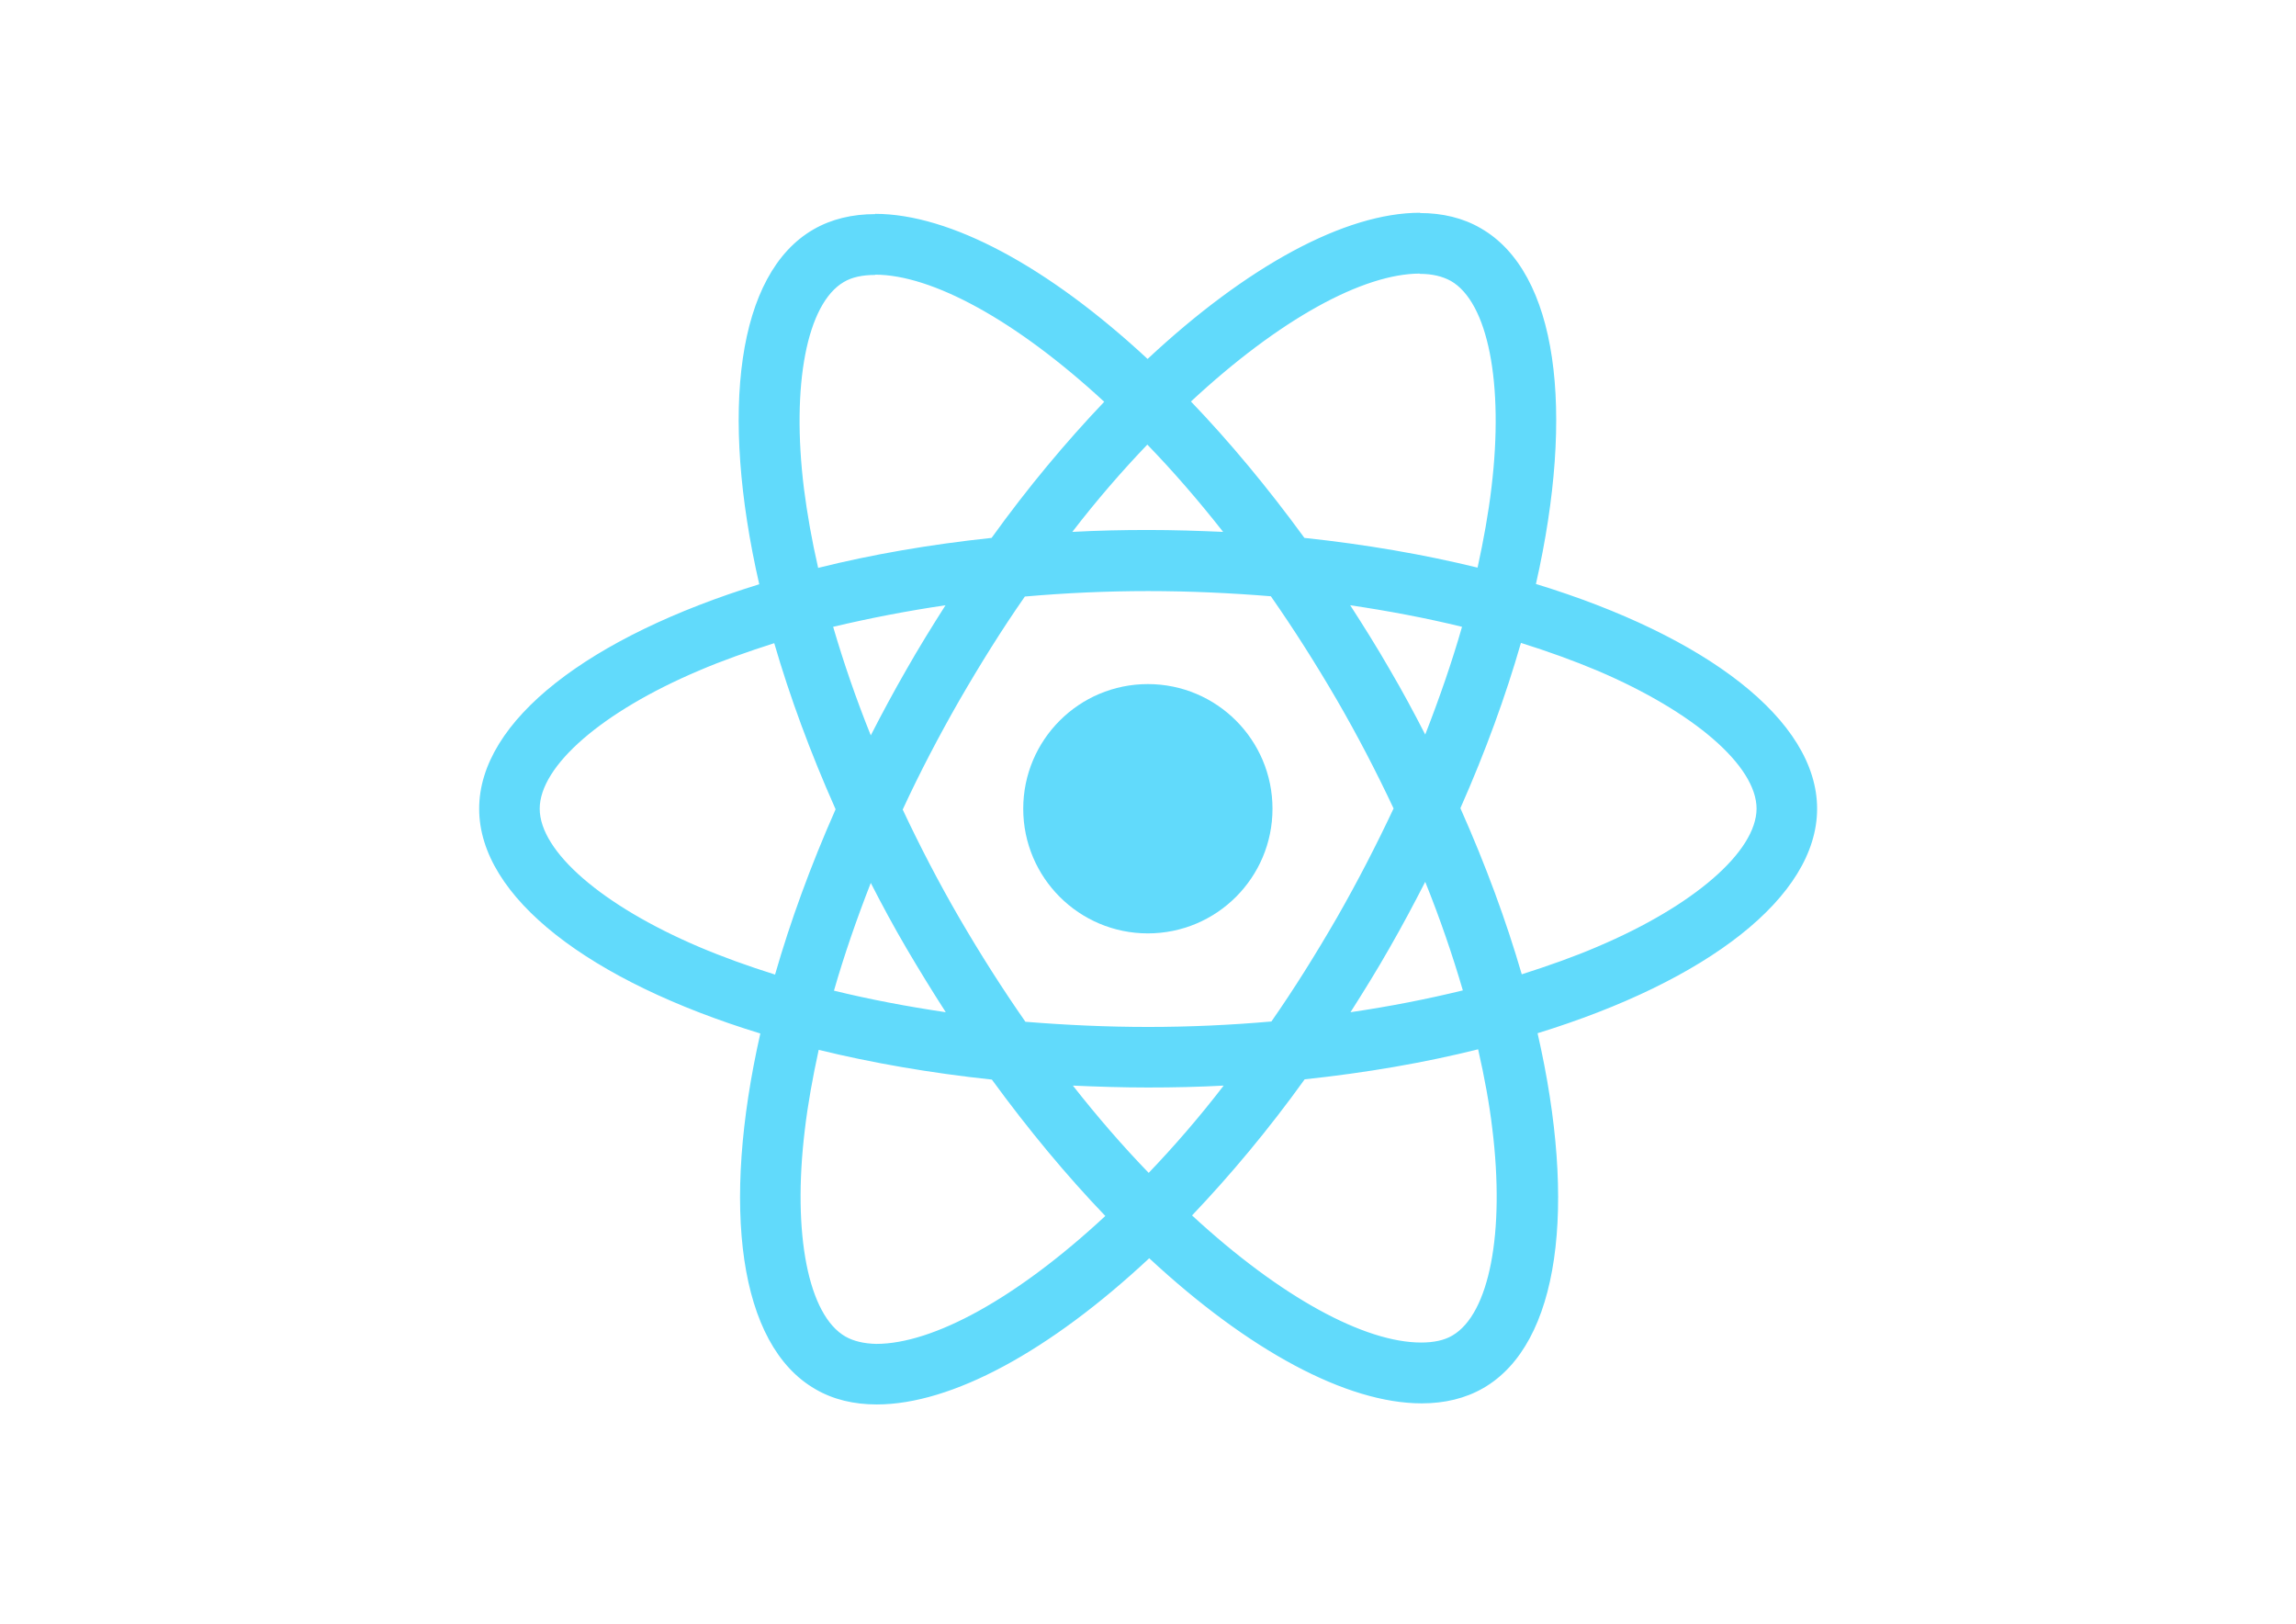
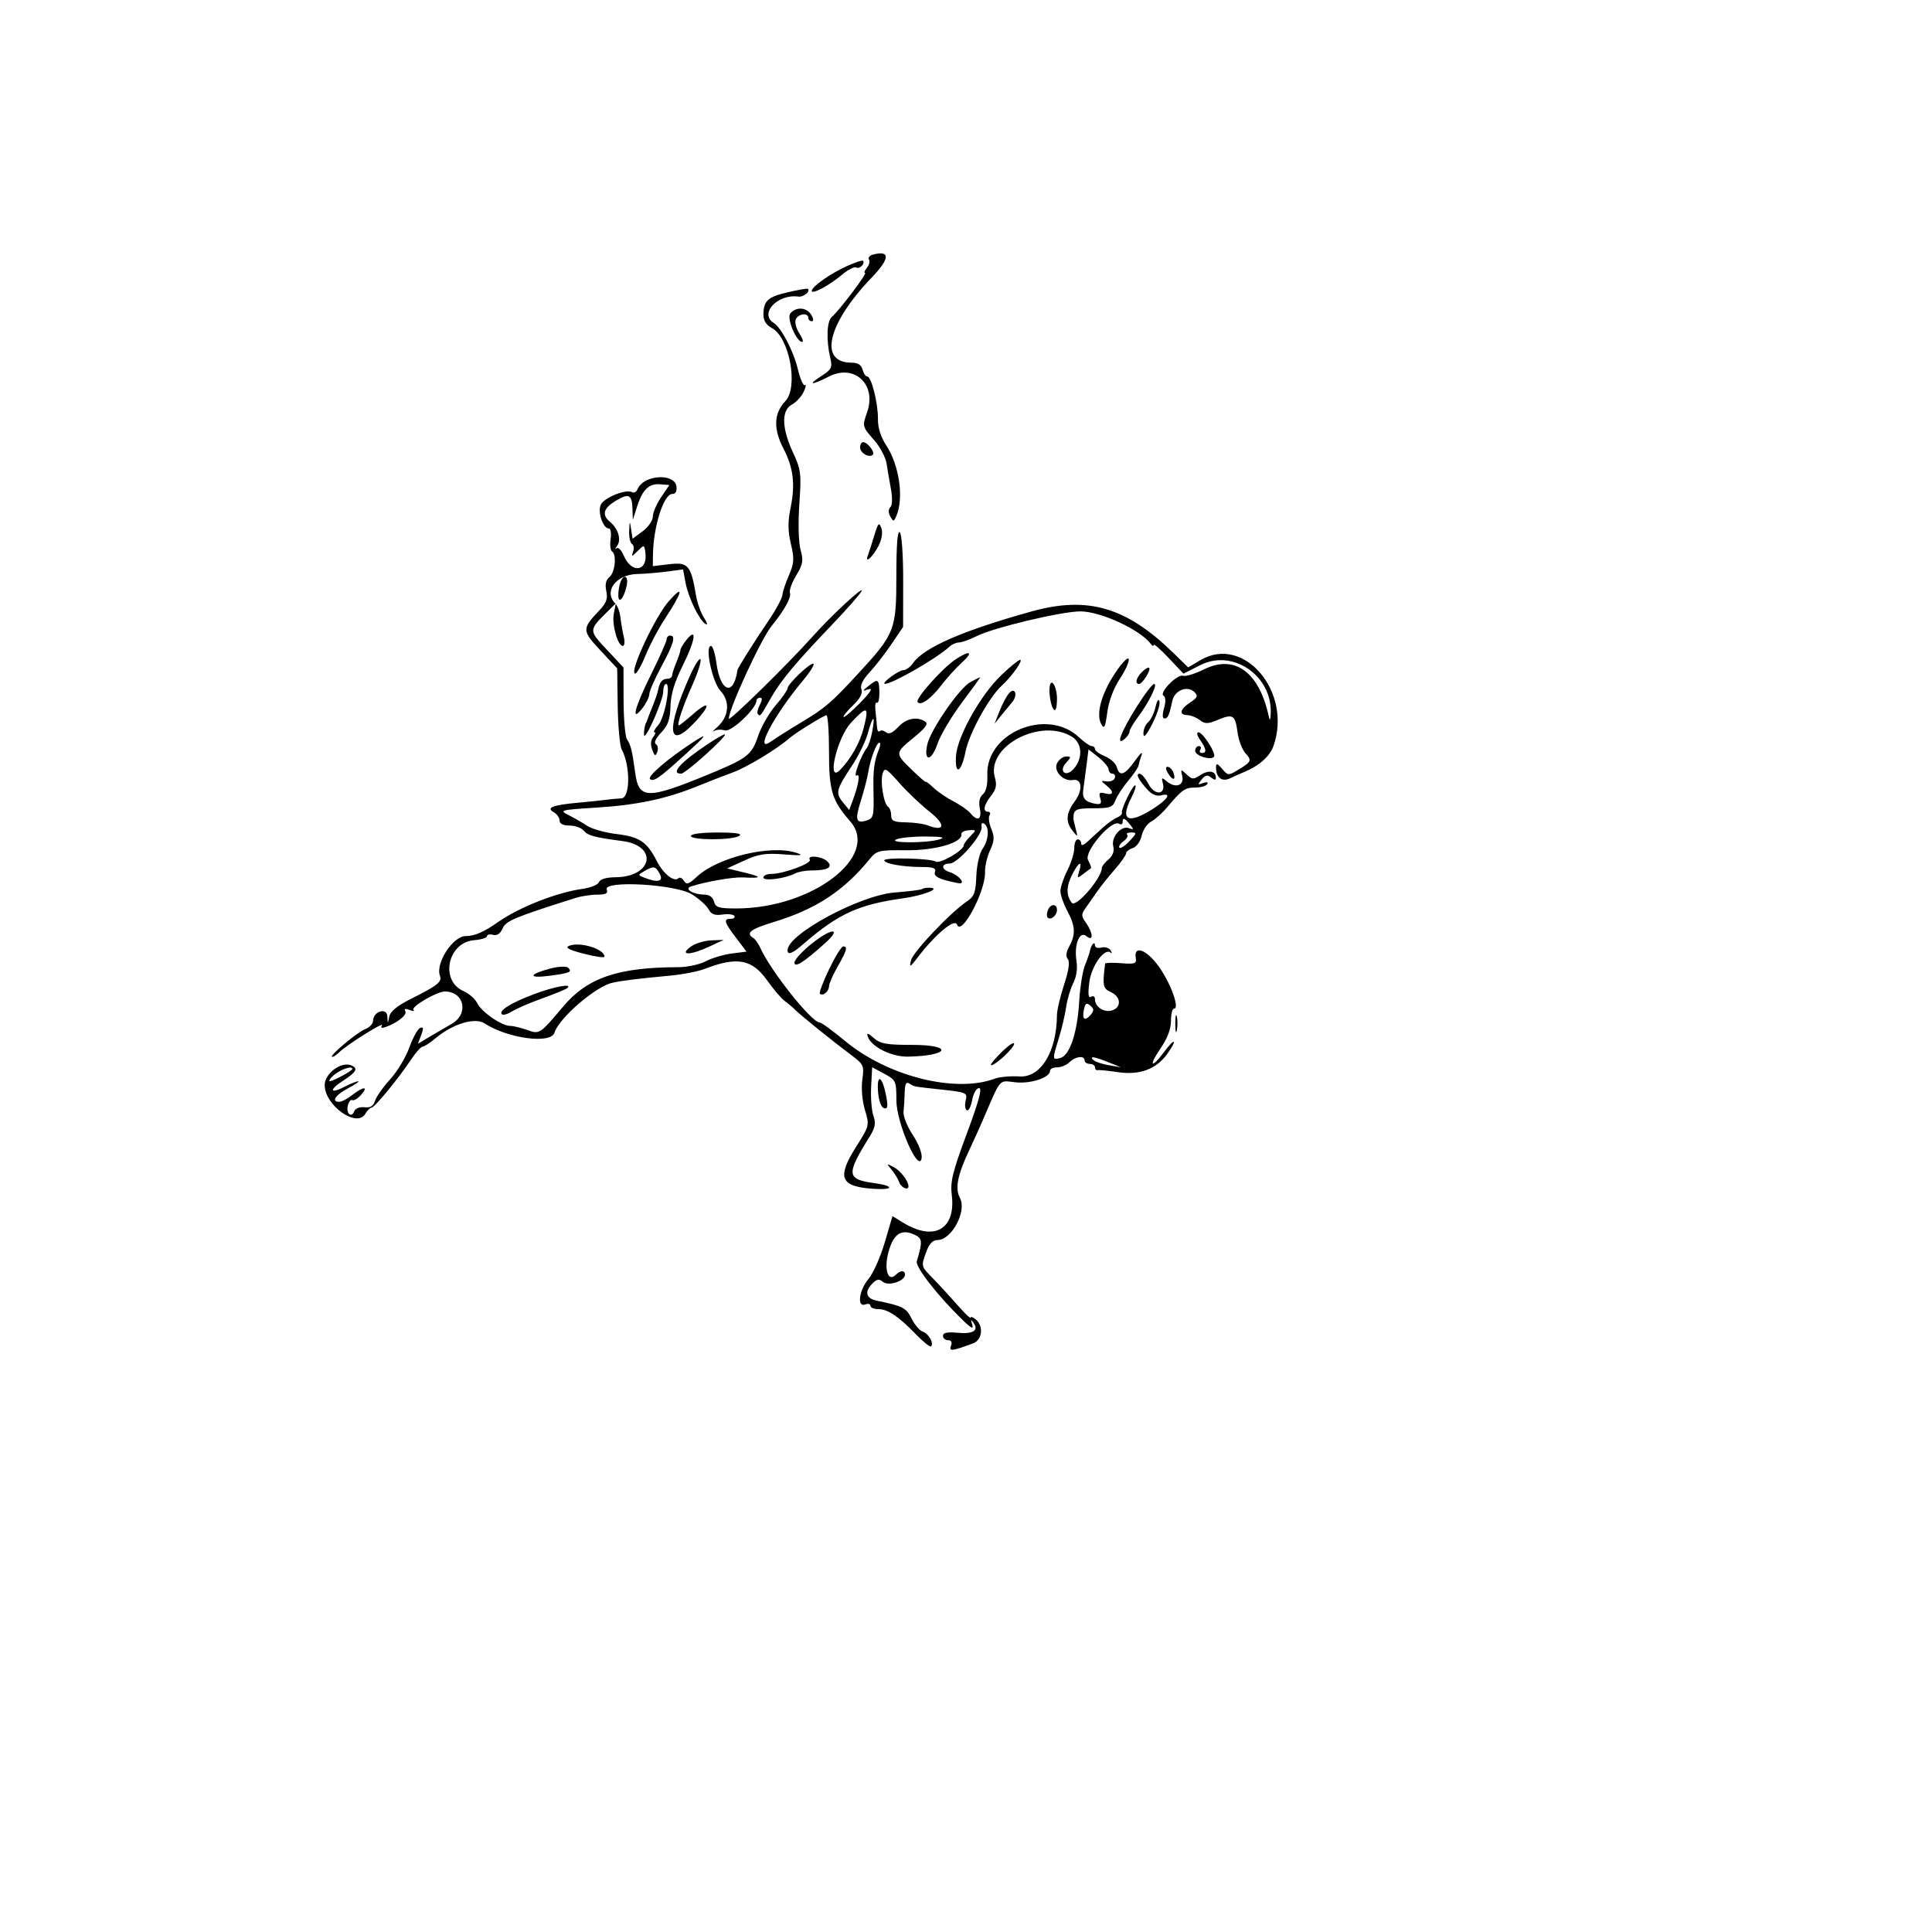
- <svg xmlns="http://www.w3.org/2000/svg" viewBox="0 0 841.9 595.3">
-   <g fill="#61DAFB">
-     <path d="M666.3 296.5c0-32.5-40.7-63.3-103.1-82.4 14.4-63.6 8-114.2-20.2-130.4-6.5-3.8-14.1-5.6-22.4-5.6v22.3c4.6 0 8.3.9 11.4 2.6 13.6 7.8 19.5 37.5 14.9 75.7-1.1 9.4-2.9 19.3-5.1 29.4-19.6-4.8-41-8.5-63.5-10.9-13.5-18.5-27.5-35.3-41.6-50 32.6-30.3 63.2-46.9 84-46.9V78c-27.5 0-63.5 19.6-99.9 53.6-36.4-33.8-72.4-53.2-99.9-53.2v22.3c20.7 0 51.4 16.5 84 46.6-14 14.7-28 31.4-41.3 49.9-22.6 2.4-44 6.1-63.6 11-2.3-10-4-19.7-5.2-29-4.7-38.2 1.1-67.9 14.6-75.8 3-1.8 6.9-2.6 11.5-2.6V78.5c-8.4 0-16 1.8-22.6 5.6-28.1 16.2-34.4 66.7-19.9 130.1-62.2 19.2-102.7 49.9-102.7 82.3 0 32.5 40.7 63.3 103.1 82.4-14.4 63.6-8 114.2 20.2 130.4 6.5 3.8 14.1 5.6 22.5 5.6 27.5 0 63.5-19.6 99.9-53.6 36.4 33.8 72.4 53.2 99.9 53.2 8.4 0 16-1.8 22.6-5.6 28.1-16.2 34.4-66.7 19.9-130.1 62-19.1 102.5-49.9 102.5-82.3zm-130.2-66.7c-3.7 12.9-8.3 26.2-13.5 39.5-4.1-8-8.4-16-13.1-24-4.6-8-9.5-15.8-14.4-23.4 14.2 2.1 27.9 4.7 41 7.9zm-45.8 106.5c-7.8 13.5-15.8 26.3-24.1 38.2-14.9 1.3-30 2-45.2 2-15.1 0-30.2-.7-45-1.9-8.3-11.9-16.4-24.6-24.2-38-7.6-13.1-14.5-26.4-20.8-39.8 6.2-13.4 13.2-26.8 20.7-39.9 7.8-13.5 15.8-26.3 24.1-38.2 14.9-1.3 30-2 45.2-2 15.1 0 30.2.7 45 1.9 8.3 11.9 16.4 24.6 24.2 38 7.6 13.1 14.5 26.4 20.8 39.8-6.3 13.4-13.2 26.8-20.7 39.9zm32.3-13c5.4 13.4 10 26.8 13.8 39.8-13.1 3.2-26.9 5.9-41.2 8 4.9-7.7 9.8-15.6 14.4-23.7 4.6-8 8.9-16.1 13-24.1zM421.2 430c-9.3-9.6-18.6-20.3-27.8-32 9 .4 18.2.7 27.5.7 9.4 0 18.7-.2 27.8-.7-9 11.7-18.3 22.4-27.5 32zm-74.4-58.9c-14.2-2.1-27.9-4.7-41-7.9 3.7-12.9 8.3-26.2 13.5-39.5 4.1 8 8.4 16 13.1 24 4.7 8 9.5 15.8 14.4 23.4zM420.7 163c9.3 9.6 18.6 20.3 27.8 32-9-.4-18.2-.7-27.5-.7-9.4 0-18.7.2-27.8.7 9-11.7 18.3-22.4 27.5-32zm-74 58.9c-4.9 7.7-9.8 15.6-14.4 23.7-4.6 8-8.9 16-13 24-5.4-13.4-10-26.8-13.8-39.8 13.1-3.1 26.9-5.8 41.2-7.9zm-90.5 125.2c-35.4-15.1-58.3-34.9-58.3-50.6 0-15.7 22.9-35.6 58.3-50.6 8.6-3.7 18-7 27.7-10.1 5.7 19.6 13.2 40 22.5 60.9-9.2 20.8-16.6 41.1-22.2 60.6-9.9-3.1-19.3-6.5-28-10.2zM310 490c-13.6-7.8-19.5-37.5-14.9-75.7 1.1-9.4 2.9-19.3 5.1-29.4 19.6 4.8 41 8.5 63.5 10.9 13.5 18.5 27.5 35.3 41.6 50-32.6 30.3-63.2 46.9-84 46.9-4.5-.1-8.3-1-11.3-2.7zm237.2-76.2c4.7 38.2-1.1 67.9-14.6 75.8-3 1.8-6.9 2.6-11.5 2.6-20.7 0-51.4-16.5-84-46.6 14-14.7 28-31.4 41.3-49.9 22.6-2.4 44-6.1 63.6-11 2.3 10.1 4.1 19.8 5.2 29.1zm38.5-66.7c-8.6 3.7-18 7-27.7 10.1-5.7-19.6-13.2-40-22.5-60.9 9.2-20.8 16.6-41.1 22.2-60.6 9.9 3.1 19.3 6.5 28.1 10.2 35.4 15.1 58.3 34.9 58.3 50.6-.1 15.7-23 35.6-58.4 50.6zM320.8 78.4z" />
-     <circle cx="420.9" cy="296.5" r="45.7" />
-     <path d="M520.5 78.1z" />
+ <svg xmlns="http://www.w3.org/2000/svg" id="svg" version="1.1" width="473" height="473">
+   <g id="svgg">
+     <path id="path0" d="M213.732 62.324 C 212.912 62.535,212.469 63.076,212.747 63.526 C 213.026 63.976,212.794 64.899,212.231 65.576 C 211.669 66.253,211.469 66.808,211.785 66.808 C 212.444 66.808,205.418 76.112,203.655 77.576 C 202.417 78.602,202.241 83.237,203.272 87.628 C 203.826 89.987,203.596 90.455,201.100 92.053 C 197.561 94.319,198.622 94.390,202.960 92.178 C 209.165 89.012,214.662 94.113,212.312 100.856 C 211.079 104.391,211.089 104.431,214.024 107.774 C 215.458 109.407,216.824 111.989,217.059 113.511 C 217.293 115.034,217.779 117.874,218.138 119.823 C 218.521 121.906,218.454 123.702,217.976 124.181 C 217.457 124.700,217.454 125.520,217.968 126.438 C 218.717 127.777,218.824 127.768,219.451 126.308 C 221.329 121.939,220.165 113.854,216.961 109.012 C 215.638 107.011,214.917 104.734,214.944 102.633 C 214.993 98.765,213.345 92.178,212.328 92.178 C 211.935 92.178,211.415 91.416,211.171 90.486 C 210.869 89.329,210.018 88.795,208.475 88.795 C 200.300 88.795,202.593 79.211,213.478 67.884 C 217.898 63.284,217.992 61.228,213.732 62.324 M207.434 65.100 C 203.378 66.916,198.732 70.182,198.732 71.217 C 198.732 72.189,203.040 69.879,206.224 67.201 C 207.665 65.988,209.207 65.219,209.649 65.492 C 210.431 65.975,211.903 64.475,211.269 63.842 C 211.095 63.667,209.369 64.234,207.434 65.100 M192.901 71.545 C 187.976 72.684,186.925 73.644,186.905 77.024 C 186.896 78.489,187.580 79.575,188.984 80.326 C 193.301 82.637,195.527 94.822,192.256 98.236 C 189.433 101.183,189.295 105.002,191.837 109.878 C 194.235 114.479,194.728 118.584,193.565 124.269 C 192.857 127.731,192.872 129.939,193.628 133.149 C 194.495 136.828,194.430 137.890,193.162 140.803 C 192.351 142.664,191.624 144.851,191.546 145.665 C 191.467 146.478,190.050 149.142,188.397 151.584 C 184.590 157.207,180.624 163.509,180.545 164.059 C 179.610 170.611,176.337 169.464,175.380 162.249 C 175.080 159.989,174.490 158.140,174.069 158.140 C 172.502 158.140,174.375 166.974,176.404 169.157 C 178.810 171.744,178.472 175.442,175.597 178.013 C 174.556 178.943,174.180 179.387,174.761 179.000 C 175.342 178.613,176.556 178.530,177.459 178.817 C 179.017 179.311,185.201 173.481,185.201 171.518 C 185.201 171.137,185.595 170.825,186.076 170.825 C 186.658 170.825,186.635 171.417,186.008 172.588 C 185.489 173.558,185.285 174.573,185.555 174.843 C 186.151 175.439,186.074 175.535,188.769 170.823 C 191.239 166.503,194.706 162.356,203.790 152.853 C 207.270 149.213,210.472 145.583,210.905 144.787 C 211.895 142.970,203.699 150.516,199.158 155.603 C 193.089 162.402,178.436 176.790,178.436 175.950 C 178.436 173.541,186.321 156.444,188.901 153.258 C 192.077 149.338,193.804 146.210,193.389 145.129 C 193.171 144.560,193.862 142.652,194.926 140.890 C 196.584 138.143,196.738 137.244,196.002 134.593 C 195.500 132.784,195.374 128.141,195.698 123.402 C 196.212 115.888,196.098 114.971,194.117 110.717 C 191.366 104.807,191.273 100.446,193.869 99.054 C 194.915 98.492,196.212 97.095,196.750 95.950 C 197.288 94.804,197.420 94.057,197.045 94.289 C 196.669 94.521,195.886 92.714,195.303 90.273 C 194.277 85.975,191.263 80.203,189.463 79.091 C 185.780 76.814,190.353 71.894,195.485 72.612 C 196.726 72.785,198.532 71.272,197.759 70.707 C 197.596 70.588,195.410 70.965,192.901 71.545 M193.487 76.738 C 192.535 77.885,194.975 83.721,196.406 83.721 C 196.776 83.721,196.458 82.772,195.698 81.613 C 194.939 80.454,194.537 78.932,194.806 78.231 C 195.349 76.818,197.886 76.464,197.886 77.801 C 197.886 78.266,198.270 78.647,198.739 78.647 C 199.256 78.647,199.191 78.006,198.576 77.020 C 197.438 75.199,194.882 75.057,193.487 76.738 M210.571 109.540 C 210.571 110.904,212.822 112.196,213.688 111.330 C 214.290 110.728,212.379 108.245,211.313 108.245 C 210.905 108.245,210.571 108.828,210.571 109.540 M158.469 117.511 C 157.487 117.918,156.443 118.878,156.149 119.645 C 155.855 120.411,155.224 120.796,154.746 120.501 C 153.383 119.658,148.069 121.743,147.135 123.487 C 146.221 125.195,147.595 129.387,149.069 129.387 C 149.512 129.387,149.705 130.545,149.497 131.961 C 149.289 133.377,149.436 134.731,149.824 134.971 C 151.022 135.711,150.601 140.114,149.222 141.257 C 148.333 141.995,148.083 143.099,148.438 144.715 C 148.842 146.558,148.461 147.615,146.731 149.443 C 142.449 153.969,142.459 154.367,146.973 159.209 L 151.101 163.636 151.231 172.770 C 151.302 177.793,151.748 182.627,152.222 183.513 C 154.366 187.519,154.305 195.341,152.129 195.457 C 151.016 195.516,149.345 195.673,148.414 195.806 C 147.484 195.939,144.313 196.268,141.367 196.538 C 135.225 197.100,133.606 197.763,135.621 198.891 C 136.378 199.314,136.998 200.213,136.998 200.888 C 136.998 201.675,137.869 202.114,139.431 202.114 C 140.770 202.114,142.318 202.661,142.872 203.328 C 143.906 204.574,145.489 205.004,152.361 205.907 C 161.207 207.069,159.789 214.693,150.713 214.769 C 148.448 214.788,146.926 215.234,146.648 215.959 C 146.403 216.598,144.607 217.339,142.657 217.606 C 136.409 218.463,127.160 222.085,122.033 225.681 C 118.442 228.200,116.205 229.175,114.021 229.175 C 110.876 229.175,106.543 235.870,107.713 238.921 C 108.267 240.364,107.089 241.306,100.797 244.450 C 97.280 246.207,95.554 247.599,95.306 248.876 C 94.946 250.733,94.945 250.733,94.830 248.807 C 94.695 246.544,91.332 247.637,91.332 249.945 C 91.332 250.638,90.476 251.537,89.429 251.944 C 87.438 252.718,80.338 258.677,81.335 258.739 C 81.651 258.758,82.444 258.238,83.099 257.583 C 84.873 255.810,94.179 249.977,93.511 251.057 C 93.134 251.668,93.460 251.796,94.459 251.428 C 97.432 250.333,99.766 248.428,99.220 247.544 C 98.860 246.962,99.226 246.862,100.258 247.258 C 101.134 247.594,101.577 247.595,101.241 247.259 C 100.497 246.516,107.018 242.695,108.966 242.733 C 113.717 242.825,114.814 248.254,110.571 250.675 C 109.059 251.538,106.583 252.985,105.067 253.891 L 102.312 255.538 103.128 253.391 C 103.751 251.751,103.690 251.341,102.868 251.657 C 102.276 251.884,101.083 254.041,100.217 256.449 C 99.351 258.858,97.237 262.365,95.520 264.241 C 93.803 266.118,92.144 268.474,91.833 269.478 C 91.428 270.786,90.691 271.239,89.230 271.079 C 88.078 270.953,86.991 271.378,86.731 272.056 C 86.044 273.845,84.655 272.572,85.165 270.622 C 85.407 269.697,85.891 269.118,86.241 269.334 C 86.591 269.551,87.558 268.975,88.390 268.056 C 90.329 265.914,89.006 265.926,86.258 268.076 C 85.095 268.986,83.668 269.738,83.087 269.749 C 81.001 269.786,82.088 268.086,85.201 266.442 C 86.945 265.522,88.068 264.751,87.696 264.731 C 87.324 264.710,85.861 265.292,84.446 266.024 C 80.752 267.935,80.468 266.865,84.053 264.543 C 87.326 262.422,87.776 261.516,85.911 260.800 C 83.458 259.859,79.493 262.852,79.493 265.645 C 79.493 270.677,87.442 276.263,89.463 272.652 C 89.877 271.912,90.556 271.246,90.973 271.172 C 91.831 271.018,97.460 264.169,100.635 259.414 C 101.797 257.673,103.074 256.246,103.472 256.243 C 103.870 256.239,105.282 255.323,106.610 254.205 C 110.825 250.659,116.285 249.004,118.653 250.555 C 124.268 254.235,134.840 255.658,135.729 252.854 C 136.882 249.221,145.761 241.556,149.916 240.606 C 152.157 240.094,156.576 239.548,164.059 238.859 C 167.082 238.581,170.888 237.839,172.516 237.210 C 180.465 234.140,184.114 234.812,187.823 240.033 C 189.363 242.201,191.287 244.459,192.099 245.051 C 192.910 245.642,194.082 246.634,194.703 247.255 C 196.074 248.627,203.858 254.905,208.344 258.258 C 211.458 260.585,211.590 260.875,211.116 264.334 C 210.828 266.436,211.098 269.560,211.758 271.751 C 212.887 275.504,212.869 275.581,209.620 280.720 C 204.760 288.407,205.702 290.566,214.135 291.065 C 218.916 291.348,218.854 290.315,214.050 289.654 C 207.230 288.716,207.111 287.580,212.871 278.339 C 214.284 276.072,214.479 275.021,213.831 273.161 C 213.383 271.877,213.133 268.681,213.274 266.058 L 213.531 261.288 216.490 262.881 C 219.354 264.423,219.451 264.636,219.461 269.447 C 219.474 274.993,225.046 287.625,225.644 283.461 C 225.798 282.389,224.840 279.927,223.455 277.836 C 222.101 275.792,221.089 273.235,221.208 272.155 C 221.327 271.074,221.455 268.931,221.494 267.392 C 221.545 265.369,221.858 264.780,222.622 265.265 C 223.912 266.084,223.257 265.961,230.718 266.781 C 236.628 267.430,236.890 267.550,236.423 269.408 C 236.154 270.479,236.275 271.565,236.691 271.822 C 237.106 272.079,237.696 270.961,238.001 269.337 C 238.310 267.687,239.061 266.385,239.702 266.385 C 240.517 266.385,239.644 269.623,236.696 277.537 C 233.211 286.894,232.618 289.311,233.016 292.548 C 234.051 300.972,228.711 304.007,221.091 299.325 L 218.503 297.735 216.603 304.194 C 215.557 307.747,213.773 311.758,212.637 313.108 C 210.298 315.887,209.753 320.156,211.839 319.356 C 212.537 319.088,213.108 319.238,213.108 319.688 C 213.108 320.139,213.975 320.507,215.034 320.507 C 217.359 320.507,219.935 322.235,224.269 326.701 C 226.058 328.545,227.713 329.863,227.946 329.630 C 228.698 328.877,227.369 326.505,225.926 326.024 C 225.155 325.767,223.921 324.330,223.184 322.832 C 221.882 320.183,221.055 319.758,214.588 318.420 C 211.974 317.878,211.594 316.222,213.620 314.196 C 214.684 313.133,215.240 313.055,216.182 313.837 C 217.533 314.958,221.564 313.634,221.564 312.069 C 221.564 310.954,220.454 310.962,219.330 312.087 C 217.408 314.009,216.369 310.837,217.516 306.549 C 218.706 302.100,220.630 300.794,223.839 302.257 C 225.846 303.172,225.912 303.863,224.460 308.776 C 224.054 310.150,229.414 317.048,235.549 323.044 C 237.753 325.199,238.426 325.544,238.024 324.313 C 237.584 322.963,237.652 322.876,238.363 323.883 C 239.697 325.773,238.208 326.660,234.323 326.289 C 231.911 326.059,230.867 326.286,230.867 327.039 C 230.867 327.633,231.426 328.118,232.109 328.118 C 232.905 328.118,233.162 328.609,232.827 329.484 C 232.284 330.898,233.096 330.806,238.266 328.872 C 240.492 328.039,240.859 324.670,238.901 323.044 C 238.203 322.465,237.632 322.260,237.632 322.587 C 237.632 322.914,236.205 321.555,234.461 319.566 C 232.717 317.577,230.053 314.679,228.541 313.126 C 225.402 309.901,225.461 310.130,226.808 306.403 C 227.505 304.475,228.367 303.590,229.557 303.581 C 233.008 303.555,236.748 296.534,235.025 293.314 C 233.795 291.016,234.374 287.849,237.087 282.030 C 238.389 279.239,239.944 275.814,240.544 274.419 C 245.189 263.619,244.415 264.526,248.614 264.973 C 252.426 265.378,257.082 263.818,257.082 262.135 C 257.082 261.682,257.871 261.311,258.834 261.311 C 259.798 261.311,261.157 260.740,261.854 260.042 C 263.293 258.604,265.539 258.346,265.539 259.619 C 265.539 260.085,266.110 260.465,266.808 260.465 C 267.505 260.465,268.076 260.846,268.076 261.311 C 268.076 261.776,268.362 262.085,268.710 261.999 C 269.059 261.912,271.287 262.130,273.662 262.484 C 279.025 263.283,283.100 261.770,285.802 257.975 C 288.388 254.342,287.648 253.964,284.989 257.559 C 281.859 261.792,281.105 261.076,284.103 256.719 C 285.795 254.259,286.681 251.935,286.681 249.953 C 286.681 248.293,287.021 246.934,287.437 246.934 C 288.895 246.934,286.565 240.572,283.623 236.522 C 280.643 232.418,277.500 231.319,278.070 234.581 C 278.304 235.919,277.834 236.080,274.476 235.813 C 272.352 235.644,270.589 235.699,270.559 235.935 C 269.879 241.337,270.016 242.010,271.975 242.903 C 274.451 244.031,274.618 246.623,272.264 247.370 C 270.331 247.984,268.076 246.528,268.076 244.667 C 268.076 243.985,267.660 243.709,267.128 244.038 C 266.454 244.455,266.325 243.446,266.681 240.540 C 267.178 236.479,270.456 231.919,271.926 233.242 C 272.283 233.564,272.281 233.318,271.922 232.696 C 271.562 232.074,270.550 231.753,269.672 231.982 C 268.794 232.212,268.076 231.991,268.076 231.492 C 268.076 230.316,267.172 231.218,266.874 232.692 C 266.748 233.316,266.181 234.963,265.614 236.352 C 265.047 237.741,264.416 241.737,264.210 245.232 C 263.764 252.842,261.892 258.425,259.584 259.028 C 257.602 259.546,257.598 259.487,259.245 254.123 C 259.959 251.797,260.760 248.372,261.024 246.512 C 261.289 244.651,262.072 242.024,262.766 240.672 C 263.537 239.170,263.844 237.094,263.558 235.328 C 262.904 231.297,264.287 227.785,265.976 229.187 C 267.735 230.647,267.677 228.499,265.889 225.945 C 264.665 224.198,264.665 223.864,265.883 222.162 C 266.618 221.136,267.872 219.345,268.670 218.182 C 269.468 217.019,271.373 214.639,272.904 212.894 C 274.435 211.148,275.687 209.366,275.687 208.934 C 275.687 208.502,276.422 207.915,277.320 207.630 C 278.237 207.338,279.193 206.014,279.503 204.606 C 279.805 203.228,280.848 201.674,281.820 201.154 C 282.792 200.634,284.543 199.073,285.711 197.685 C 289.364 193.344,290.117 192.812,292.611 192.812 C 293.946 192.812,295.270 192.436,295.554 191.976 C 295.865 191.474,295.463 191.368,294.547 191.711 C 293.204 192.215,293.162 192.112,294.193 190.846 C 295.088 189.745,295.633 189.633,296.518 190.368 C 297.297 191.014,297.674 191.034,297.674 190.428 C 297.674 188.763,295.922 188.429,293.953 189.719 C 292.189 190.875,291.850 190.862,290.497 189.581 C 289.082 188.242,289.021 188.267,289.439 190.019 C 289.984 192.305,287.765 193.071,285.682 191.316 C 284.420 190.252,284.310 190.303,284.694 191.772 C 285.447 194.653,282.641 194.784,281.169 191.937 C 280.456 190.558,279.479 189.429,278.998 189.429 C 277.978 189.429,278.664 190.811,280.946 193.352 C 281.946 194.466,283.196 194.996,284.202 194.733 C 287.010 193.999,285.989 195.672,282.151 198.097 C 276.107 201.915,274.131 200.811,277.018 195.228 C 277.750 193.813,278.180 192.486,277.974 192.280 C 277.507 191.813,274.418 198.066,274.672 198.966 C 274.774 199.328,274.245 199.859,273.496 200.146 C 272.748 200.434,271.127 201.591,269.894 202.719 C 268.662 203.847,266.987 205.380,266.173 206.127 C 265.246 206.977,264.693 207.113,264.693 206.490 C 264.693 205.944,264.313 205.497,263.848 205.497 C 263.383 205.497,263.002 206.463,263.002 207.645 C 263.002 208.826,262.241 211.284,261.311 213.108 C 260.381 214.931,259.619 217.201,259.619 218.151 C 259.619 219.102,260.381 221.299,261.311 223.035 C 263.281 226.711,263.392 228.786,261.773 231.710 C 261.003 233.103,260.884 234.158,261.424 234.809 C 261.968 235.464,261.659 237.578,260.509 241.083 C 259.555 243.990,258.769 247.352,258.764 248.554 C 258.723 257.453,254.800 263.871,249.604 263.540 C 247.438 263.401,244.715 263.644,243.552 264.078 C 233.901 267.685,217.322 263.514,206.888 254.853 C 203.882 252.358,201.080 250.317,200.660 250.317 C 198.695 250.317,188.626 237.640,186.116 232.006 C 185.670 231.005,184.901 229.936,184.407 229.631 C 182.480 228.440,183.740 227.463,189.434 225.733 C 199.715 222.611,206.554 218.132,212.862 210.392 C 214.637 208.215,215.094 208.102,221.906 208.159 C 229.097 208.219,235.727 206.277,235.377 204.213 C 235.300 203.756,236.113 203.330,237.185 203.267 C 239.094 203.153,239.101 203.182,237.537 204.747 C 236.659 205.624,235.938 206.628,235.935 206.977 C 235.924 208.214,230.107 211.569,229.077 210.933 C 227.776 210.129,216.490 209.861,216.490 210.634 C 216.490 211.438,221.084 212.262,225.566 212.262 C 228.478 212.262,229.251 212.538,228.899 213.453 C 228.466 214.582,230.043 215.349,234.574 216.211 C 236.685 216.613,234.867 214.263,232.482 213.506 C 230.375 212.838,230.399 211.416,232.516 211.416 C 234.499 211.416,240.706 204.247,240.324 202.397 C 240.170 201.651,240.440 201.336,240.958 201.656 C 242.279 202.472,242.059 205.682,240.534 207.859 C 239.789 208.924,239.129 211.835,239.027 214.509 C 238.875 218.495,238.513 219.487,236.796 220.627 C 232.817 223.270,223.556 233.013,223.042 235.097 C 222.582 236.962,222.786 236.863,224.790 234.249 C 229.060 228.677,233.748 224.786,234.299 226.357 C 235.349 229.351,241.308 218.205,241.157 213.531 C 241.111 212.135,241.664 209.725,242.386 208.174 C 243.451 205.887,243.510 204.899,242.698 202.940 C 242.148 201.612,241.947 200.121,242.252 199.628 C 242.557 199.135,242.403 198.732,241.910 198.732 C 240.538 198.732,240.841 197.105,242.639 194.819 C 243.881 193.241,244.099 192.184,243.568 190.332 C 241.359 182.629,255.049 175.538,262.590 180.479 C 265.078 182.109,265.103 185.999,262.642 188.461 C 260.791 190.311,259.207 188.750,260.964 186.808 C 262.273 185.362,262.282 185.201,261.049 185.201 C 260.295 185.201,259.297 185.914,258.831 186.786 C 257.801 188.711,260.263 191.387,262.677 190.965 C 264.941 190.570,265.162 193.453,263.084 196.264 C 260.974 199.118,260.840 201.202,262.623 203.432 C 263.884 205.010,263.913 204.991,263.371 202.960 C 263.061 201.797,262.806 200.655,262.805 200.423 C 262.790 198.168,263.332 197.886,267.674 197.886 C 271.775 197.886,272.437 197.647,273.088 195.935 C 273.496 194.863,274.899 192.714,276.207 191.160 C 277.515 189.605,278.657 187.914,278.745 187.402 C 278.834 186.889,279.179 185.708,279.512 184.778 C 279.844 183.848,279.106 184.514,277.871 186.258 C 275.377 189.781,274.050 190.242,273.413 187.807 C 273.180 186.915,271.884 185.727,270.533 185.167 C 269.182 184.608,268.076 183.816,268.076 183.407 C 268.076 182.998,267.715 182.664,267.274 182.664 C 266.833 182.664,265.406 181.669,264.103 180.453 C 256.307 173.179,241.334 179.373,241.725 189.710 C 241.815 192.100,241.421 193.815,240.631 194.471 C 239.814 195.149,239.562 196.331,239.888 197.960 C 240.429 200.667,239.334 201.205,237.581 199.093 C 236.974 198.361,235.119 197.062,233.460 196.206 C 231.801 195.351,229.588 193.841,228.541 192.853 C 227.495 191.864,226.638 191.215,226.638 191.411 C 226.638 191.608,225.116 190.291,223.256 188.485 C 219.044 184.398,219.044 184.392,223.752 180.535 C 226.643 178.166,227.342 177.175,226.500 176.641 C 224.449 175.341,221.888 175.868,219.883 178.002 C 218.516 179.457,217.599 179.851,216.909 179.278 C 216.361 178.823,215.662 178.701,215.356 179.007 C 215.050 179.313,214.756 178.834,214.703 177.942 C 214.650 177.051,214.482 175.266,214.329 173.976 C 214.177 172.686,214.342 171.810,214.696 172.029 C 215.050 172.248,215.318 171.115,215.291 169.512 C 215.235 166.219,214.949 166.049,212.635 167.934 C 211.016 169.253,211.017 169.264,212.685 168.731 C 213.795 168.377,213.087 169.510,210.624 172.027 C 208.560 174.137,206.721 175.713,206.538 175.531 C 206.355 175.348,207.385 174.072,208.825 172.695 C 210.587 171.012,211.265 169.723,210.896 168.761 C 210.535 167.821,211.210 166.407,212.863 164.638 C 214.248 163.157,216.667 160.042,218.240 157.717 L 221.100 153.488 221.121 142.326 C 221.133 135.981,220.777 130.799,220.296 130.318 C 219.732 129.753,219.450 133.330,219.450 141.057 C 219.450 154.227,219.083 155.168,210.158 164.852 C 203.520 172.055,202.059 173.309,196.195 176.836 C 193.171 178.654,189.790 180.790,188.681 181.582 C 184.485 184.577,189.484 175.088,196.523 166.694 C 198.233 164.655,199.424 162.779,199.169 162.524 C 198.613 161.968,192.812 167.449,192.812 168.530 C 192.812 168.947,191.493 170.828,189.880 172.712 C 188.268 174.595,186.345 177.955,185.607 180.178 C 184.054 184.852,182.981 185.679,173.313 189.650 C 158.448 195.756,156.395 195.703,155.506 189.189 C 154.751 183.652,154.480 182.550,153.491 180.973 C 153.053 180.275,152.683 176.040,152.669 171.561 L 152.643 163.419 148.555 159.048 C 144.102 154.287,144.101 154.308,148.710 149.742 L 150.784 147.686 150.284 150.164 C 149.747 152.827,151.215 158.140,152.488 158.140 C 152.914 158.140,153.011 157.093,152.704 155.814 C 152.396 154.535,152.031 152.426,151.893 151.128 C 151.755 149.829,151.201 148.326,150.662 147.787 C 147.701 144.826,150.783 140.655,156.025 140.529 C 157.886 140.485,161.168 140.214,163.319 139.927 L 167.229 139.405 167.829 142.602 C 168.526 146.315,171.168 151.811,172.715 152.764 C 173.331 153.144,173.183 152.504,172.366 151.254 C 171.586 150.061,170.701 147.602,170.399 145.790 C 169.172 138.417,168.470 137.586,163.915 138.126 L 159.831 138.610 159.861 135.901 C 159.936 128.981,162.480 120.930,164.591 120.930 C 165.432 120.930,165.776 120.280,165.598 119.027 C 165.298 116.914,161.732 116.155,158.469 117.511 M161.858 121.723 C 160.743 123.363,159.831 125.497,159.831 126.464 C 159.831 127.432,158.714 129.049,157.349 130.058 L 154.866 131.894 154.515 129.583 C 154.186 127.412,154.157 127.436,154.038 129.971 C 153.968 131.455,154.275 132.895,154.720 133.170 C 155.165 133.444,155.281 134.323,154.979 135.122 C 154.512 136.355,154.678 136.327,156.073 134.937 C 157.699 133.316,157.720 133.319,157.995 135.210 C 158.683 139.932,154.613 140.552,152.705 136.015 C 152.144 134.680,151.342 133.879,150.923 134.235 C 150.504 134.592,150.581 134.313,151.093 133.615 C 152.169 132.151,151.362 129.440,149.355 127.774 C 147.291 126.062,147.705 124.462,150.680 122.653 C 153.933 120.675,154.729 121.043,154.846 124.574 L 154.934 127.273 155.903 124.221 C 157.270 119.912,158.822 118.354,161.543 118.561 L 163.885 118.740 161.858 121.723 M214.053 131.078 C 213.467 133.036,212.759 135.231,212.481 135.956 C 211.599 138.256,213.759 136.294,215.125 133.555 C 215.910 131.982,216.156 130.321,215.762 129.256 C 215.215 127.776,214.962 128.046,214.053 131.078 M151.888 142.564 C 151.605 143.300,151.374 144.708,151.374 145.693 C 151.374 148.004,152.669 146.632,153.395 143.552 C 153.976 141.090,152.759 140.293,151.888 142.564 M163.825 147.084 C 160.371 150.960,153.870 164.905,155.517 164.905 C 155.921 164.905,157.081 162.862,158.094 160.366 C 159.107 157.869,161.178 153.942,162.695 151.639 C 167.090 144.964,167.622 142.823,163.825 147.084 M252.431 149.726 C 235.491 154.457,226.184 158.535,223.466 162.415 C 222.832 163.319,221.807 164.059,221.187 164.059 C 220.037 164.059,215.581 167.363,216.662 167.414 C 218.384 167.495,229.511 161.091,232.407 158.351 C 233.022 157.770,234.083 157.294,234.766 157.294 C 235.449 157.294,237.420 156.587,239.146 155.723 C 243.302 153.641,259.938 149.678,264.509 149.681 C 269.506 149.684,279.231 154.201,281.805 157.714 C 282.147 158.181,282.432 158.258,282.439 157.885 C 282.447 157.513,284.092 158.944,286.096 161.066 L 289.740 164.923 293.881 162.827 C 301.813 158.811,311.458 165.401,311.107 174.598 C 311.044 176.256,310.880 176.568,310.646 175.476 C 308.307 164.556,302.329 160.158,294.840 163.845 C 292.584 164.957,290.249 165.678,289.652 165.449 C 288.283 164.924,283.685 169.596,284.858 170.320 C 285.392 170.650,285.440 171.792,284.986 173.373 C 284.540 174.928,284.574 175.899,285.075 175.899 C 285.926 175.899,286.224 175.235,287.024 171.560 C 287.586 168.976,290.733 167.749,292.435 169.451 C 293.355 170.371,293.172 170.809,291.383 171.982 C 288.878 173.623,288.564 175.041,290.698 175.080 C 291.512 175.095,292.873 175.634,293.723 176.278 C 295.042 177.278,295.697 177.270,298.200 176.224 C 301.878 174.687,302.409 175.031,302.985 179.326 C 303.241 181.234,304.115 183.529,304.927 184.426 C 306.540 186.208,306.407 186.491,302.978 188.565 C 300.767 189.902,300.588 189.885,299.194 188.219 C 298.102 186.913,297.727 186.791,297.716 187.738 C 297.684 190.388,299.119 191.531,301.213 190.524 C 302.290 190.006,303.742 189.354,304.440 189.074 C 308.192 187.569,310.889 185.195,311.792 182.603 C 316.413 169.329,304.509 155.356,293.908 161.611 L 290.891 163.391 287.306 159.892 C 275.735 148.599,266.306 145.850,252.431 149.726 M168.076 156.644 C 167.262 157.656,166.596 158.762,166.596 159.102 C 166.596 159.442,166.152 160.792,165.610 162.101 C 165.068 163.411,164.592 164.863,164.553 165.328 C 164.514 165.793,164.038 166.173,163.495 166.173 C 162.174 166.173,161.534 166.892,161.148 168.807 C 160.971 169.684,160.349 171.543,159.765 172.939 C 159.182 174.334,158.625 175.761,158.528 176.110 C 158.430 176.459,158.274 176.839,158.181 176.956 C 157.801 177.427,157.468 180.127,157.790 180.127 C 158.564 180.127,162.368 171.214,162.368 169.398 C 162.368 168.322,162.680 167.442,163.062 167.442 C 164.316 167.442,162.714 175.806,161.123 177.563 C 160.268 178.508,159.865 179.281,160.226 179.281 C 160.588 179.281,160.451 179.803,159.921 180.441 C 159.311 181.176,159.221 182.309,159.675 183.536 C 160.268 185.138,160.483 185.234,160.920 184.095 C 161.211 183.338,161.053 182.474,160.570 182.175 C 160.040 181.848,160.553 180.734,161.862 179.368 C 163.545 177.611,164.058 176.161,164.149 172.907 C 164.230 169.989,165.149 166.945,167.167 162.913 C 170.234 156.785,170.734 153.340,168.076 156.644 M163.214 156.515 C 163.214 157.018,161.501 160.875,159.408 165.087 C 155.351 173.252,154.367 177.104,157.294 173.362 C 158.203 172.199,158.956 170.659,158.966 169.940 C 158.977 169.220,160.308 166.176,161.926 163.174 C 164.969 157.526,165.511 155.603,164.059 155.603 C 163.594 155.603,163.214 156.013,163.214 156.515 M233.923 161.451 C 230.760 163.536,224.106 170.993,224.639 171.855 C 225.311 172.944,227.904 171.120,230.476 167.747 C 231.801 166.010,234.049 163.529,235.470 162.234 C 238.436 159.533,237.529 159.074,233.923 161.451 M168.903 165.472 C 163.108 178.386,163.444 183.681,169.653 177.293 C 174.134 172.682,174.063 170.982,169.555 174.940 C 167.895 176.398,166.387 177.590,166.203 177.590 C 165.611 177.590,167.219 172.802,169.566 167.571 C 170.822 164.773,171.696 162.021,171.508 161.457 C 171.319 160.893,170.148 162.700,168.903 165.472 M272.925 164.913 C 269.581 170.004,268.279 174.901,269.628 177.309 C 270.339 178.578,270.604 178.050,271.090 174.394 C 271.456 171.640,272.640 168.486,274.182 166.158 C 275.556 164.084,276.521 161.910,276.327 161.328 C 276.133 160.746,274.602 162.359,272.925 164.913 M245.102 165.328 C 240.093 170.107,234.362 180.337,234.055 185.047 C 233.735 189.954,235.335 189.249,236.382 184.020 C 237.285 179.514,242.158 170.655,245.294 167.821 C 247.690 165.656,250.621 161.517,249.740 161.542 C 249.360 161.553,247.273 163.256,245.102 165.328 M279.593 164.502 C 278.152 165.943,277.781 167.442,278.866 167.442 C 279.689 167.442,281.848 164.018,281.343 163.514 C 281.134 163.304,280.346 163.749,279.593 164.502 M237.549 167.013 C 234.821 168.496,227.691 178.879,226.989 182.394 C 226.145 186.611,228.050 186.402,229.510 182.118 C 230.246 179.956,232.955 175.389,235.529 171.969 C 238.103 168.549,240.105 165.766,239.978 165.784 C 239.850 165.803,238.758 166.356,237.549 167.013 M256.989 168.076 C 256.736 169.791,257.314 173.028,258.001 173.742 C 258.472 174.232,258.774 173.161,258.774 170.994 C 258.774 168.106,257.332 165.750,256.989 168.076 M278.235 173.121 C 274.420 179.206,273.074 182.790,275.298 180.944 C 275.977 180.381,276.533 179.560,276.533 179.121 C 276.533 178.682,277.439 177.111,278.547 175.631 C 281.291 171.963,283.512 167.442,282.569 167.442 C 282.143 167.442,280.193 169.997,278.235 173.121 M247.095 169.658 C 246.485 170.321,245.426 172.281,244.742 174.015 L 243.497 177.167 245.216 175.053 C 246.161 173.890,247.340 172.452,247.837 171.856 C 249.231 170.186,248.527 168.102,247.095 169.658 M282.884 173.131 C 282.535 174.632,281.724 176.296,281.082 176.829 C 280.440 177.361,279.925 178.607,279.937 179.596 C 279.952 180.831,280.626 180.096,282.088 177.249 C 283.260 174.968,284.061 172.494,283.869 171.752 C 283.660 170.945,283.264 171.501,282.884 173.131 M211.475 178.132 C 210.537 181.857,208.374 185.718,205.666 188.502 C 202.285 191.979,204.912 180.625,208.339 176.954 C 212.333 172.675,212.804 172.852,211.475 178.132 M202.960 183.974 C 202.960 193.634,203.656 195.926,208.158 201.094 C 215.567 209.600,198.808 222.410,180.270 222.410 C 175.961 222.410,175.187 222.171,174.808 220.719 C 174.526 219.640,173.648 219.023,172.384 219.015 C 169.670 218.997,167.396 217.594,169.157 217.025 C 172.865 215.826,179.514 214.679,181.970 214.815 C 186.617 215.072,186.703 214.693,182.241 213.621 L 178.013 212.606 182.241 210.676 C 185.725 209.087,187.437 208.823,191.966 209.178 C 196.301 209.517,196.927 209.432,194.926 208.776 C 188.675 206.728,175.714 209.865,170.573 214.672 C 168.613 216.504,168.077 216.673,167.448 215.654 C 167.030 214.978,166.427 214.686,166.108 215.005 C 165.053 216.060,162.398 213.946,160.769 210.754 C 158.389 206.091,156.564 204.871,150.951 204.195 C 148.161 203.858,144.926 202.953,143.763 202.184 C 142.600 201.414,140.541 200.228,139.186 199.547 C 136.831 198.363,137.134 198.283,146.081 197.719 C 155.994 197.094,163.206 195.558,170.823 192.449 C 173.382 191.405,177.290 189.883,179.508 189.068 C 182.946 187.805,190.297 183.348,193.216 180.758 C 194.605 179.525,201.632 175.167,202.326 175.107 C 202.674 175.077,202.960 179.068,202.960 183.974 M213.549 179.070 C 213.223 180.814,212.618 182.651,212.205 183.152 C 210.869 184.769,208.761 190.448,209.716 189.858 C 210.683 189.260,210.230 192.061,208.690 196.195 L 207.902 198.309 206.319 196.365 C 204.498 194.129,204.717 193.282,208.645 187.374 C 210.213 185.016,211.937 181.469,212.477 179.493 C 213.691 175.049,214.349 174.789,213.549 179.070 M173.154 182.252 C 166.523 186.680,164.037 189.479,166.808 189.398 C 167.875 189.367,178.033 180.224,177.470 179.801 C 177.304 179.675,175.361 180.778,173.154 182.252 M293.821 181.161 C 295.360 183.357,295.491 184.355,294.242 184.355 C 293.749 184.355,293.581 183.975,293.869 183.510 C 294.156 183.044,293.989 182.664,293.496 182.664 C 293.003 182.664,292.600 183.190,292.600 183.834 C 292.600 185.048,296.596 186.261,297.228 185.239 C 297.751 184.392,294.477 179.281,293.411 179.281 C 292.889 179.281,293.064 180.080,293.821 181.161 M169.556 181.792 C 163.576 185.691,158.480 190.048,159.133 190.703 C 159.941 191.513,161.391 190.519,167.464 184.989 C 173.172 179.792,173.580 179.169,169.556 181.792 M215.240 183.298 C 213.964 186.520,213.726 188.397,213.859 194.228 C 213.983 199.712,213.825 200.350,212.220 200.859 C 209.532 201.712,209.261 200.788,210.782 195.958 C 211.547 193.530,212.355 190.402,212.578 189.006 C 213.093 185.792,214.593 181.818,215.292 181.818 C 215.585 181.818,215.562 182.484,215.240 183.298 M271.412 188.372 C 271.438 188.953,271.871 189.429,272.375 189.429 C 272.879 189.429,273.125 189.905,272.921 190.486 C 272.718 191.068,271.830 191.438,270.948 191.309 C 269.436 191.088,269.429 191.141,270.825 192.248 C 272.815 193.826,272.695 194.803,270.578 194.249 C 269.179 193.883,268.950 194.105,269.368 195.422 C 269.761 196.660,269.518 196.990,268.346 196.808 C 265.779 196.408,264.907 195.483,265.194 193.466 C 265.345 192.409,265.699 189.727,265.981 187.507 L 266.494 183.471 268.930 185.393 C 270.269 186.450,271.386 187.791,271.412 188.372 M227.627 198.765 C 231.644 201.940,231.330 203.715,227.048 202.043 C 226.125 201.682,223.753 201.361,221.776 201.328 C 218.802 201.279,218.182 200.985,218.182 199.627 C 218.182 198.724,217.844 197.777,217.432 197.522 C 216.359 196.859,215.456 191.355,216.092 189.352 C 216.572 187.841,217.007 188.087,220.122 191.626 C 222.043 193.808,225.420 197.020,227.627 198.765 M286.007 189.391 C 287.174 191.259,287.996 191.026,287.235 189.043 C 286.959 188.325,286.338 187.738,285.854 187.738 C 285.298 187.738,285.354 188.345,286.007 189.391 M276.641 201.850 C 277.650 203.091,277.619 203.208,276.401 202.752 C 274.476 202.032,271.965 204.954,272.558 207.223 C 272.859 208.370,272.445 209.500,271.396 210.398 C 270.500 211.165,269.767 212.084,269.767 212.440 C 269.767 214.958,263.375 222.373,262.379 221.011 C 260.964 219.076,261.031 216.948,262.601 213.911 C 264.124 210.966,265.062 210.616,264.206 213.313 C 263.649 215.066,263.724 215.116,265.206 213.975 C 266.087 213.296,266.934 212.666,267.088 212.574 C 267.242 212.482,266.926 211.581,266.386 210.573 C 265.303 208.550,272.136 200.542,273.975 201.678 C 274.451 201.973,274.841 201.811,274.841 201.318 C 274.841 200.064,275.298 200.199,276.641 201.850 M169.133 204.651 C 169.133 205.739,179.289 205.739,180.973 204.651 C 181.852 204.083,180.231 203.827,175.687 203.818 C 171.873 203.811,169.133 204.159,169.133 204.651 M276.536 205.916 C 275.445 207.077,274.333 207.807,274.064 207.539 C 273.795 207.270,274.235 206.568,275.041 205.978 C 275.847 205.389,276.259 204.659,275.956 204.356 C 275.653 204.053,276.106 203.805,276.962 203.805 C 278.360 203.805,278.317 204.021,276.536 205.916 M230.021 205.497 C 227.044 206.450,217.232 206.450,219.450 205.497 C 220.381 205.097,223.615 204.781,226.638 204.795 C 230.614 204.813,231.550 205.007,230.021 205.497 M198.259 210.491 C 198.803 211.371,191.790 213.953,188.856 213.953 C 187.776 213.953,186.892 214.351,186.892 214.837 C 186.892 215.797,192.183 215.119,194.659 213.842 C 195.442 213.438,197.219 213.108,198.607 213.108 C 202.645 213.108,204.014 212.350,202.576 210.912 C 201.281 209.617,197.491 209.248,198.259 210.491 M161.522 213.953 C 162.518 215.814,161.061 216.172,157.754 214.879 C 156.113 214.237,156.113 214.225,157.754 213.273 C 160.049 211.942,160.488 212.021,161.522 213.953 M169.366 218.942 C 171.123 220.025,172.964 221.668,173.459 222.592 C 174.130 223.846,174.991 224.178,176.857 223.905 C 178.231 223.703,179.552 223.855,179.791 224.242 C 180.031 224.630,179.633 224.947,178.908 224.947 C 177.054 224.947,177.274 225.737,180.201 229.598 L 182.766 232.981 179.121 233.448 C 177.116 233.705,174.258 234.561,172.769 235.351 C 171.281 236.140,168.236 236.789,166.004 236.793 C 151.280 236.816,143.794 239.386,137.844 246.460 C 132.173 253.201,132.092 253.255,129.083 252.167 C 127.556 251.615,125.663 251.163,124.875 251.163 C 122.805 251.163,117.769 247.662,116.806 245.553 C 116.353 244.561,114.836 243.242,113.435 242.622 C 107.636 240.055,109.613 230.716,116.068 230.182 C 117.812 230.037,119.239 229.597,119.239 229.204 C 119.239 228.810,119.905 228.661,120.719 228.873 C 121.680 229.122,122.495 228.575,123.044 227.313 C 123.857 225.445,125.842 224.614,140.863 219.851 C 142.292 219.398,144.711 219.027,146.239 219.027 C 148.341 219.027,148.902 218.724,148.539 217.780 C 147.656 215.476,165.349 216.464,169.366 218.942 M225.722 217.672 C 225.529 217.856,222.516 218.233,219.027 218.509 C 210.509 219.182,192.812 228.713,192.812 232.627 C 192.812 233.936,193.960 233.481,196.751 231.065 C 205.235 223.719,210.177 221.456,221.053 219.935 C 226.298 219.202,230.834 217.336,227.371 217.336 C 226.658 217.336,225.916 217.487,225.722 217.672 M256.529 222.869 C 256.253 223.587,256.240 224.386,256.499 224.645 C 257.239 225.386,258.774 224.130,258.774 222.783 C 258.774 221.160,257.161 221.222,256.529 222.869 M198.829 230.949 C 196.450 232.843,194.503 234.958,194.503 235.647 C 194.503 237.041,196.760 235.621,201.936 230.970 C 206.248 227.097,203.689 227.080,198.829 230.949 M168.973 231.863 C 166.211 233.988,169.111 233.884,173.784 231.691 L 177.167 230.103 174.047 230.231 C 172.330 230.302,170.047 231.036,168.973 231.863 M139.312 231.566 C 138.247 231.994,139.275 232.544,142.906 233.491 C 145.703 234.219,147.992 234.544,147.992 234.213 C 147.992 232.322,141.989 230.491,139.312 231.566 M202.985 237.287 C 201.506 240.353,200.490 243.055,200.726 243.291 C 201.411 243.976,202.960 242.716,202.960 241.474 C 202.960 240.851,203.907 238.686,205.064 236.661 C 207.338 232.684,207.606 231.712,206.431 231.712 C 206.014 231.712,204.464 234.221,202.985 237.287 M134.731 237.124 C 129.359 238.538,129.198 239.595,134.461 238.901 C 139.582 238.225,140.226 237.944,139.056 236.899 C 138.622 236.511,136.676 236.612,134.731 237.124 M130.859 243.349 C 125.153 245.482,121.999 247.439,122.868 248.309 C 123.169 248.609,124.283 248.302,125.344 247.626 C 126.405 246.950,129.746 245.508,132.770 244.420 C 135.793 243.333,138.546 242.203,138.889 241.910 C 140.302 240.699,135.784 241.509,130.859 243.349 M267.137 248.315 C 265.653 250.104,264.887 249.688,265.336 247.339 C 265.663 245.628,265.976 245.399,266.920 246.182 C 267.811 246.921,267.864 247.440,267.137 248.315 M287.740 250.740 C 287.749 252.600,287.922 253.262,288.125 252.210 C 288.327 251.158,288.319 249.636,288.107 248.827 C 287.896 248.019,287.730 248.879,287.740 250.740 M212.415 253.700 C 213.219 256.246,218.245 258.778,222.324 258.689 C 232.527 258.468,233.466 255.814,223.341 255.814 C 217.017 255.814,215.516 255.545,213.917 254.123 C 212.570 252.925,212.132 252.801,212.415 253.700 M244.352 258.457 C 242.593 260.308,242.108 261.176,243.129 260.649 C 245.277 259.539,249.193 255.391,248.093 255.391 C 247.638 255.391,245.955 256.771,244.352 258.457 M271.459 260.099 L 274.419 261.296 271.459 260.791 C 269.831 260.514,268.137 259.946,267.696 259.530 C 266.562 258.463,267.920 258.669,271.459 260.099 M86.258 261.712 C 86.258 262.158,81.569 264.693,80.743 264.693 C 80.454 264.693,80.727 264.184,81.350 263.561 C 82.924 261.987,86.258 260.731,86.258 261.712 M214.957 267.165 C 215.116 269.411,215.690 271.059,216.394 271.290 C 217.322 271.596,217.440 270.996,216.962 268.396 C 216.063 263.510,214.636 262.633,214.957 267.165 M218.265 286.346 C 219.008 287.228,219.852 288.615,220.141 289.429 C 220.619 290.776,222.410 291.567,222.410 290.431 C 222.410 289.130,220.473 286.611,218.797 285.731 C 217.009 284.793,216.982 284.825,218.265 286.346 " stroke="none" fill="#000000" fill-rule="evenodd" />
  </g>
</svg>
